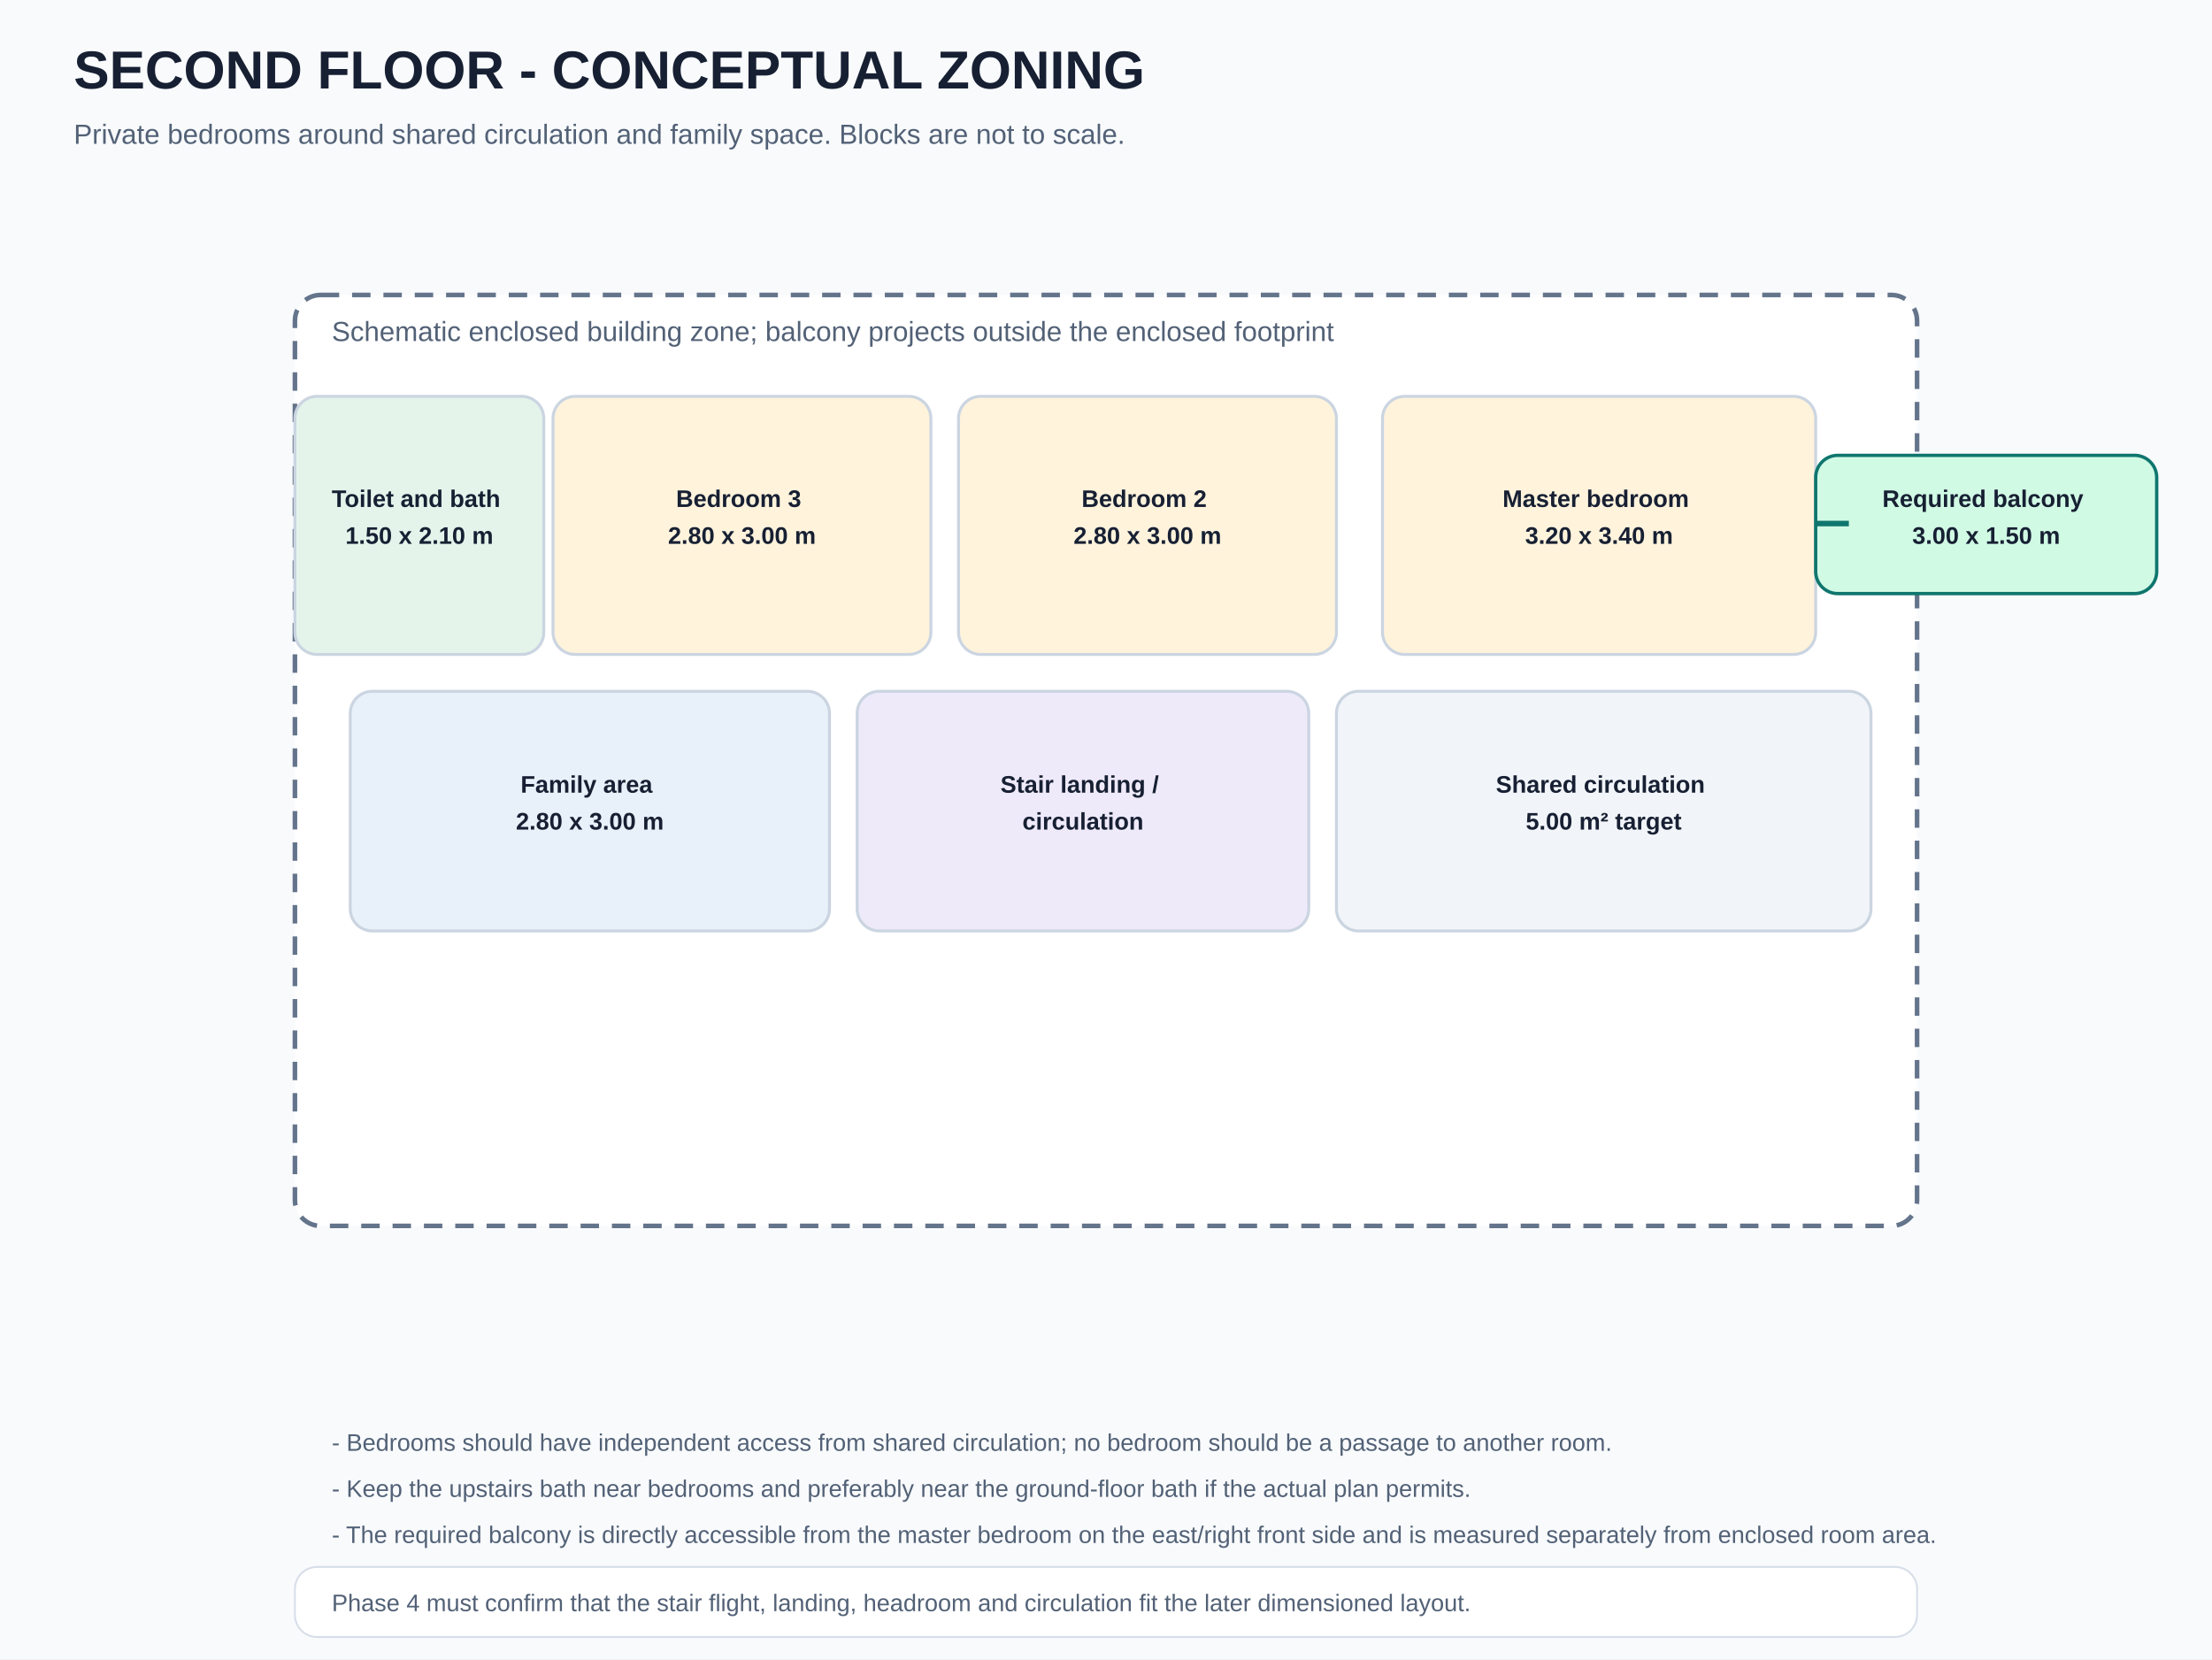
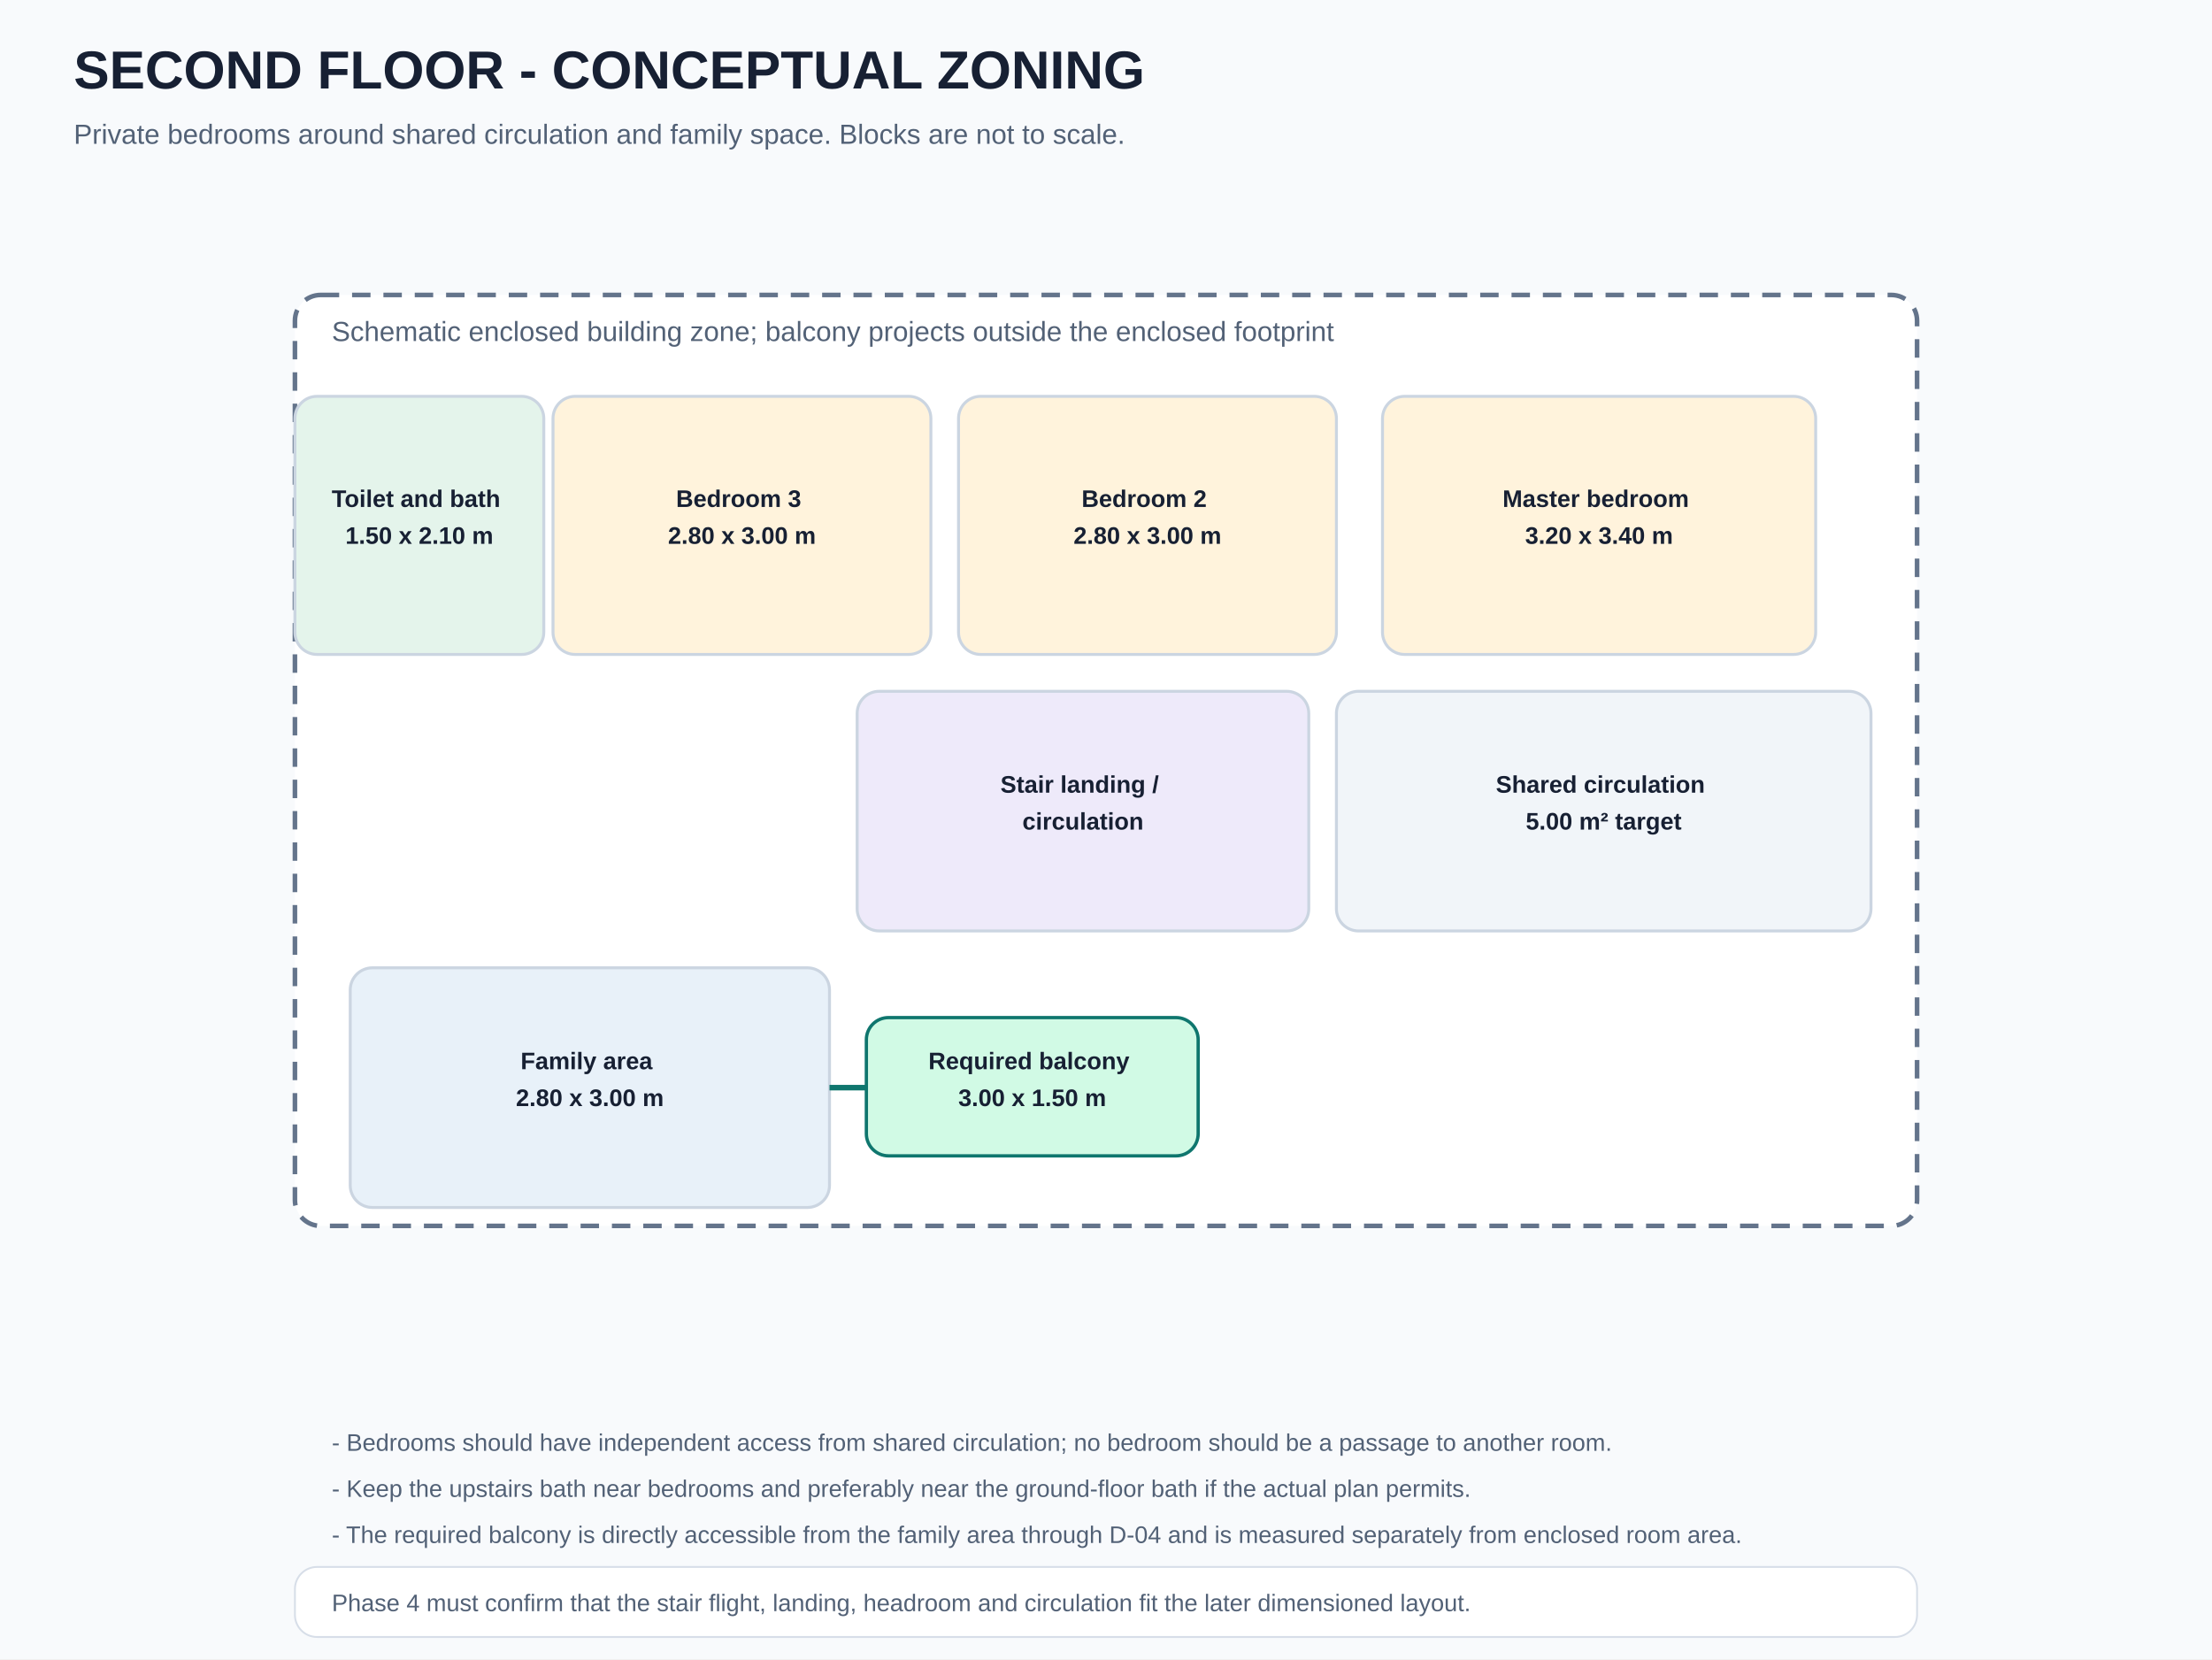
- <svg xmlns="http://www.w3.org/2000/svg" data-front-facade="east" data-balcony-width-m="3.00" data-balcony-projection-m="1.50" data-balcony-offset-m="0.20" width="1200" height="900" viewBox="0 0 1200 900" role="img" aria-labelledby="title description">
+ <svg xmlns="http://www.w3.org/2000/svg" data-front-facade="east" data-balcony-width-m="3.00" data-balcony-projection-m="1.50" data-balcony-offset-m="4.90" width="1200" height="900" viewBox="0 0 1200 900" role="img" aria-labelledby="title description">
  <style>
    text{font-family:Arial,Helvetica,sans-serif;fill:#172033}
    .title{font-size:29px;font-weight:700}
    .sub{font-size:15px;fill:#526176}
    .zone-title{font-size:14px;font-weight:700}
    .zone-size{font-size:12px;fill:#526176}
    .node-label{font-size:13px;font-weight:600}
    .note{font-size:13px;fill:#526176}
  </style>
  <rect width="1200" height="900" fill="#f8fafc" />
  <text class="title" x="40" y="48">SECOND FLOOR - CONCEPTUAL ZONING</text>
  <text class="sub" x="40" y="78">Private bedrooms around shared circulation and family space. Blocks are not to scale.</text>
  <rect x="160" y="160" width="880" height="505" rx="14" fill="#ffffff" stroke="#64748b" stroke-width="2.5" stroke-dasharray="10 7" />
  <text class="sub" x="180" y="185">Schematic enclosed building zone; balcony projects outside the enclosed footprint</text>
  <g>
    <rect x="750" y="215" width="235" height="140" rx="12" fill="#fff3dc" stroke="#cbd5e1" stroke-width="1.6" />
    <text class="node-label" x="867.5" y="275" text-anchor="middle">
      <tspan x="867.5" dy="0">Master bedroom</tspan>
      <tspan x="867.5" dy="20">3.20 x 3.40 m</tspan>
    </text>
  </g>
  <g>
    <rect x="520" y="215" width="205" height="140" rx="12" fill="#fff3dc" stroke="#cbd5e1" stroke-width="1.6" />
    <text class="node-label" x="622.5" y="275" text-anchor="middle">
      <tspan x="622.5" dy="0">Bedroom 2</tspan>
      <tspan x="622.5" dy="20">2.80 x 3.00 m</tspan>
    </text>
  </g>
  <g>
    <rect x="300" y="215" width="205" height="140" rx="12" fill="#fff3dc" stroke="#cbd5e1" stroke-width="1.6" />
    <text class="node-label" x="402.5" y="275" text-anchor="middle">
      <tspan x="402.5" dy="0">Bedroom 3</tspan>
      <tspan x="402.5" dy="20">2.80 x 3.00 m</tspan>
    </text>
  </g>
  <g>
    <rect x="160" y="215" width="135" height="140" rx="12" fill="#e4f4eb" stroke="#cbd5e1" stroke-width="1.6" />
    <text class="node-label" x="227.5" y="275" text-anchor="middle">
      <tspan x="227.5" dy="0">Toilet and bath</tspan>
      <tspan x="227.5" dy="20">1.50 x 2.10 m</tspan>
    </text>
  </g>
  <g>
-     <rect x="190" y="375" width="260" height="130" rx="12" fill="#e8f1f9" stroke="#cbd5e1" stroke-width="1.6" />
-     <text class="node-label" x="320" y="430" text-anchor="middle">
+     <rect x="190" y="525" width="260" height="130" rx="12" fill="#e8f1f9" stroke="#cbd5e1" stroke-width="1.6" />
+     <text class="node-label" x="320" y="580" text-anchor="middle">
      <tspan x="320" dy="0">Family area</tspan>
      <tspan x="320" dy="20">2.80 x 3.00 m</tspan>
    </text>
  </g>
  <g>
    <rect x="465" y="375" width="245" height="130" rx="12" fill="#eeeafa" stroke="#cbd5e1" stroke-width="1.6" />
    <text class="node-label" x="587.5" y="430" text-anchor="middle">
      <tspan x="587.5" dy="0">Stair landing /</tspan>
      <tspan x="587.5" dy="20">circulation</tspan>
    </text>
  </g>
  <g>
    <rect x="725" y="375" width="290" height="130" rx="12" fill="#f1f5f9" stroke="#cbd5e1" stroke-width="1.6" />
    <text class="node-label" x="870" y="430" text-anchor="middle">
      <tspan x="870" dy="0">Shared circulation</tspan>
      <tspan x="870" dy="20">5.00 m² target</tspan>
    </text>
  </g>
  <g>
-     <rect x="985" y="247" width="185" height="75" rx="12" fill="#d1fae5" stroke="#0f766e" stroke-width="1.8" />
-     <text class="node-label" x="1077.5" y="275" text-anchor="middle">
-       <tspan x="1077.5" dy="0">Required balcony</tspan>
-       <tspan x="1077.5" dy="20">3.00 x 1.50 m</tspan>
+     <rect x="470" y="552" width="180" height="75" rx="12" fill="#d1fae5" stroke="#0f766e" stroke-width="1.8" />
+     <text class="node-label" x="560" y="580" text-anchor="middle">
+       <tspan x="560" dy="0">Required balcony</tspan>
+       <tspan x="560" dy="20">3.00 x 1.50 m</tspan>
    </text>
  </g>
-   <line x1="985" y1="284" x2="1003" y2="284" stroke="#0f766e" stroke-width="3" />
+   <line x1="450" y1="590" x2="470" y2="590" stroke="#0f766e" stroke-width="3" />
  <text class="note" x="180" y="787">- Bedrooms should have independent access from shared circulation; no bedroom should be a passage to another room.</text>
  <text class="note" x="180" y="812">- Keep the upstairs bath near bedrooms and preferably near the ground-floor bath if the actual plan permits.</text>
-   <text class="note" x="180" y="837">- The required balcony is directly accessible from the master bedroom on the east/right front side and is measured separately from enclosed room area.</text>
+   <text class="note" x="180" y="837">- The required balcony is directly accessible from the family area through D-04 and is measured separately from enclosed room area.</text>
  <rect x="160" y="850" width="880" height="38" rx="12" fill="#ffffff" stroke="#d7dee8" />
  <text class="note" x="180" y="874">Phase 4 must confirm that the stair flight, landing, headroom and circulation fit the later dimensioned layout.</text>
</svg>
